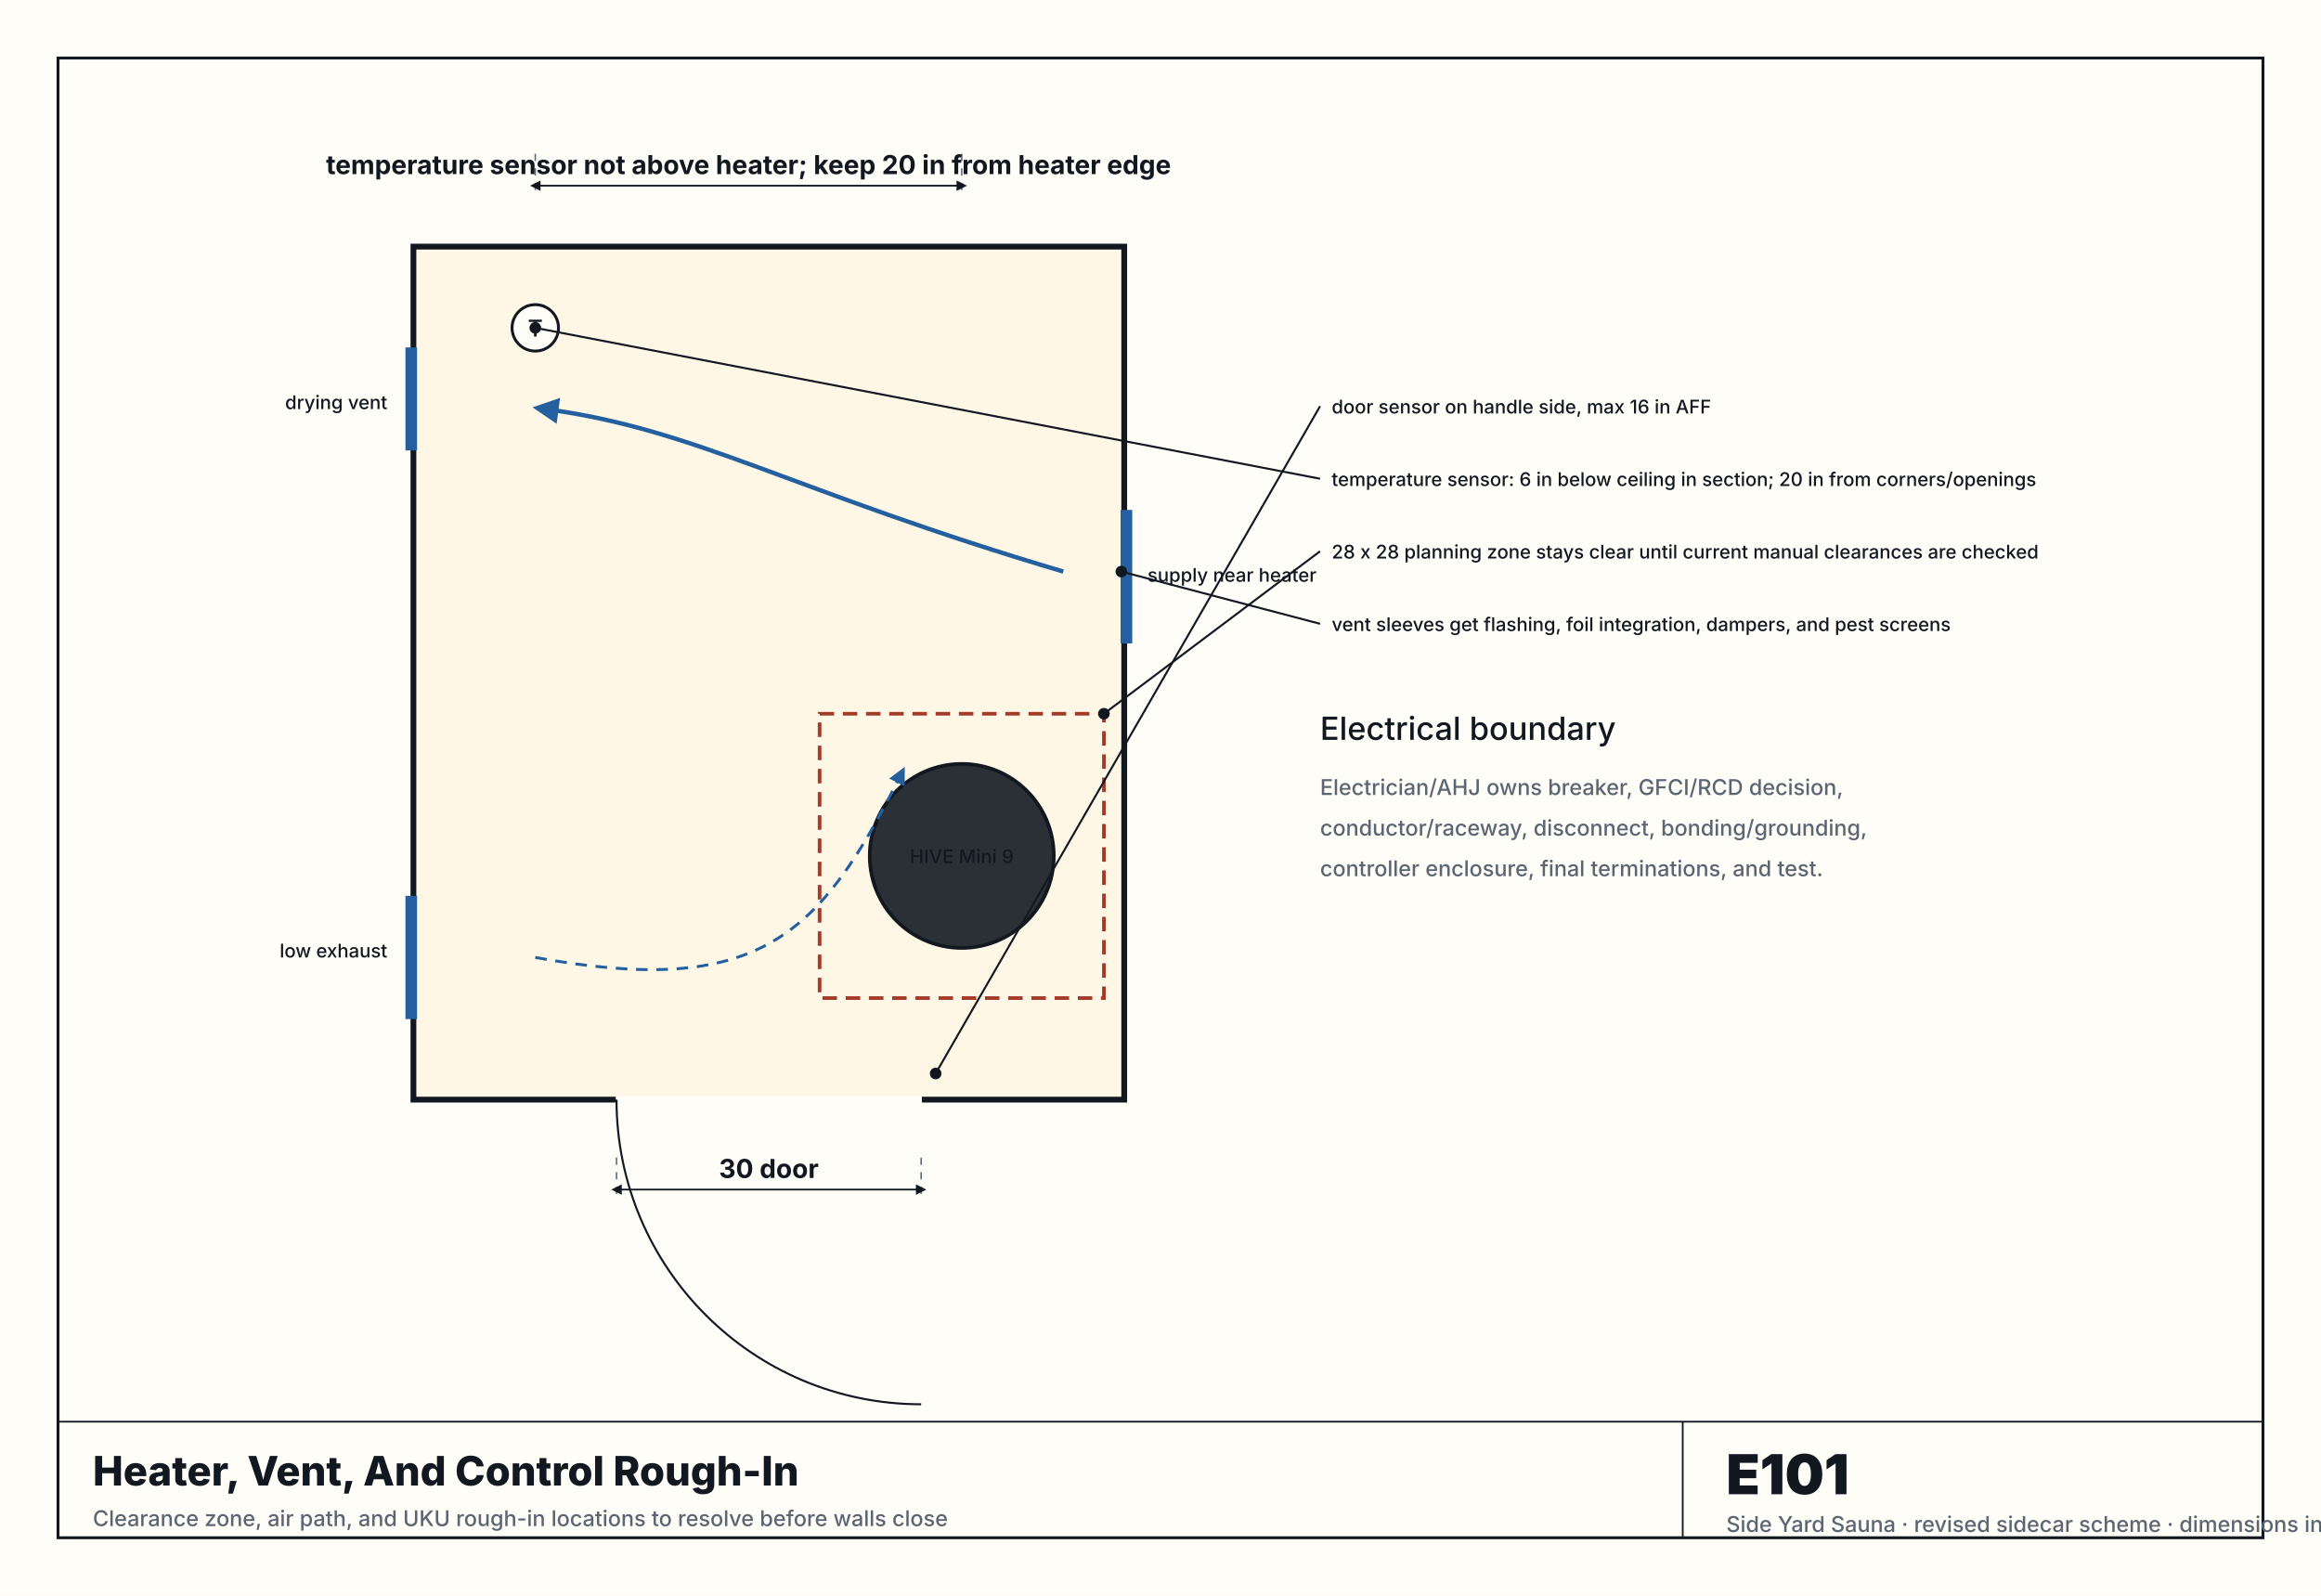
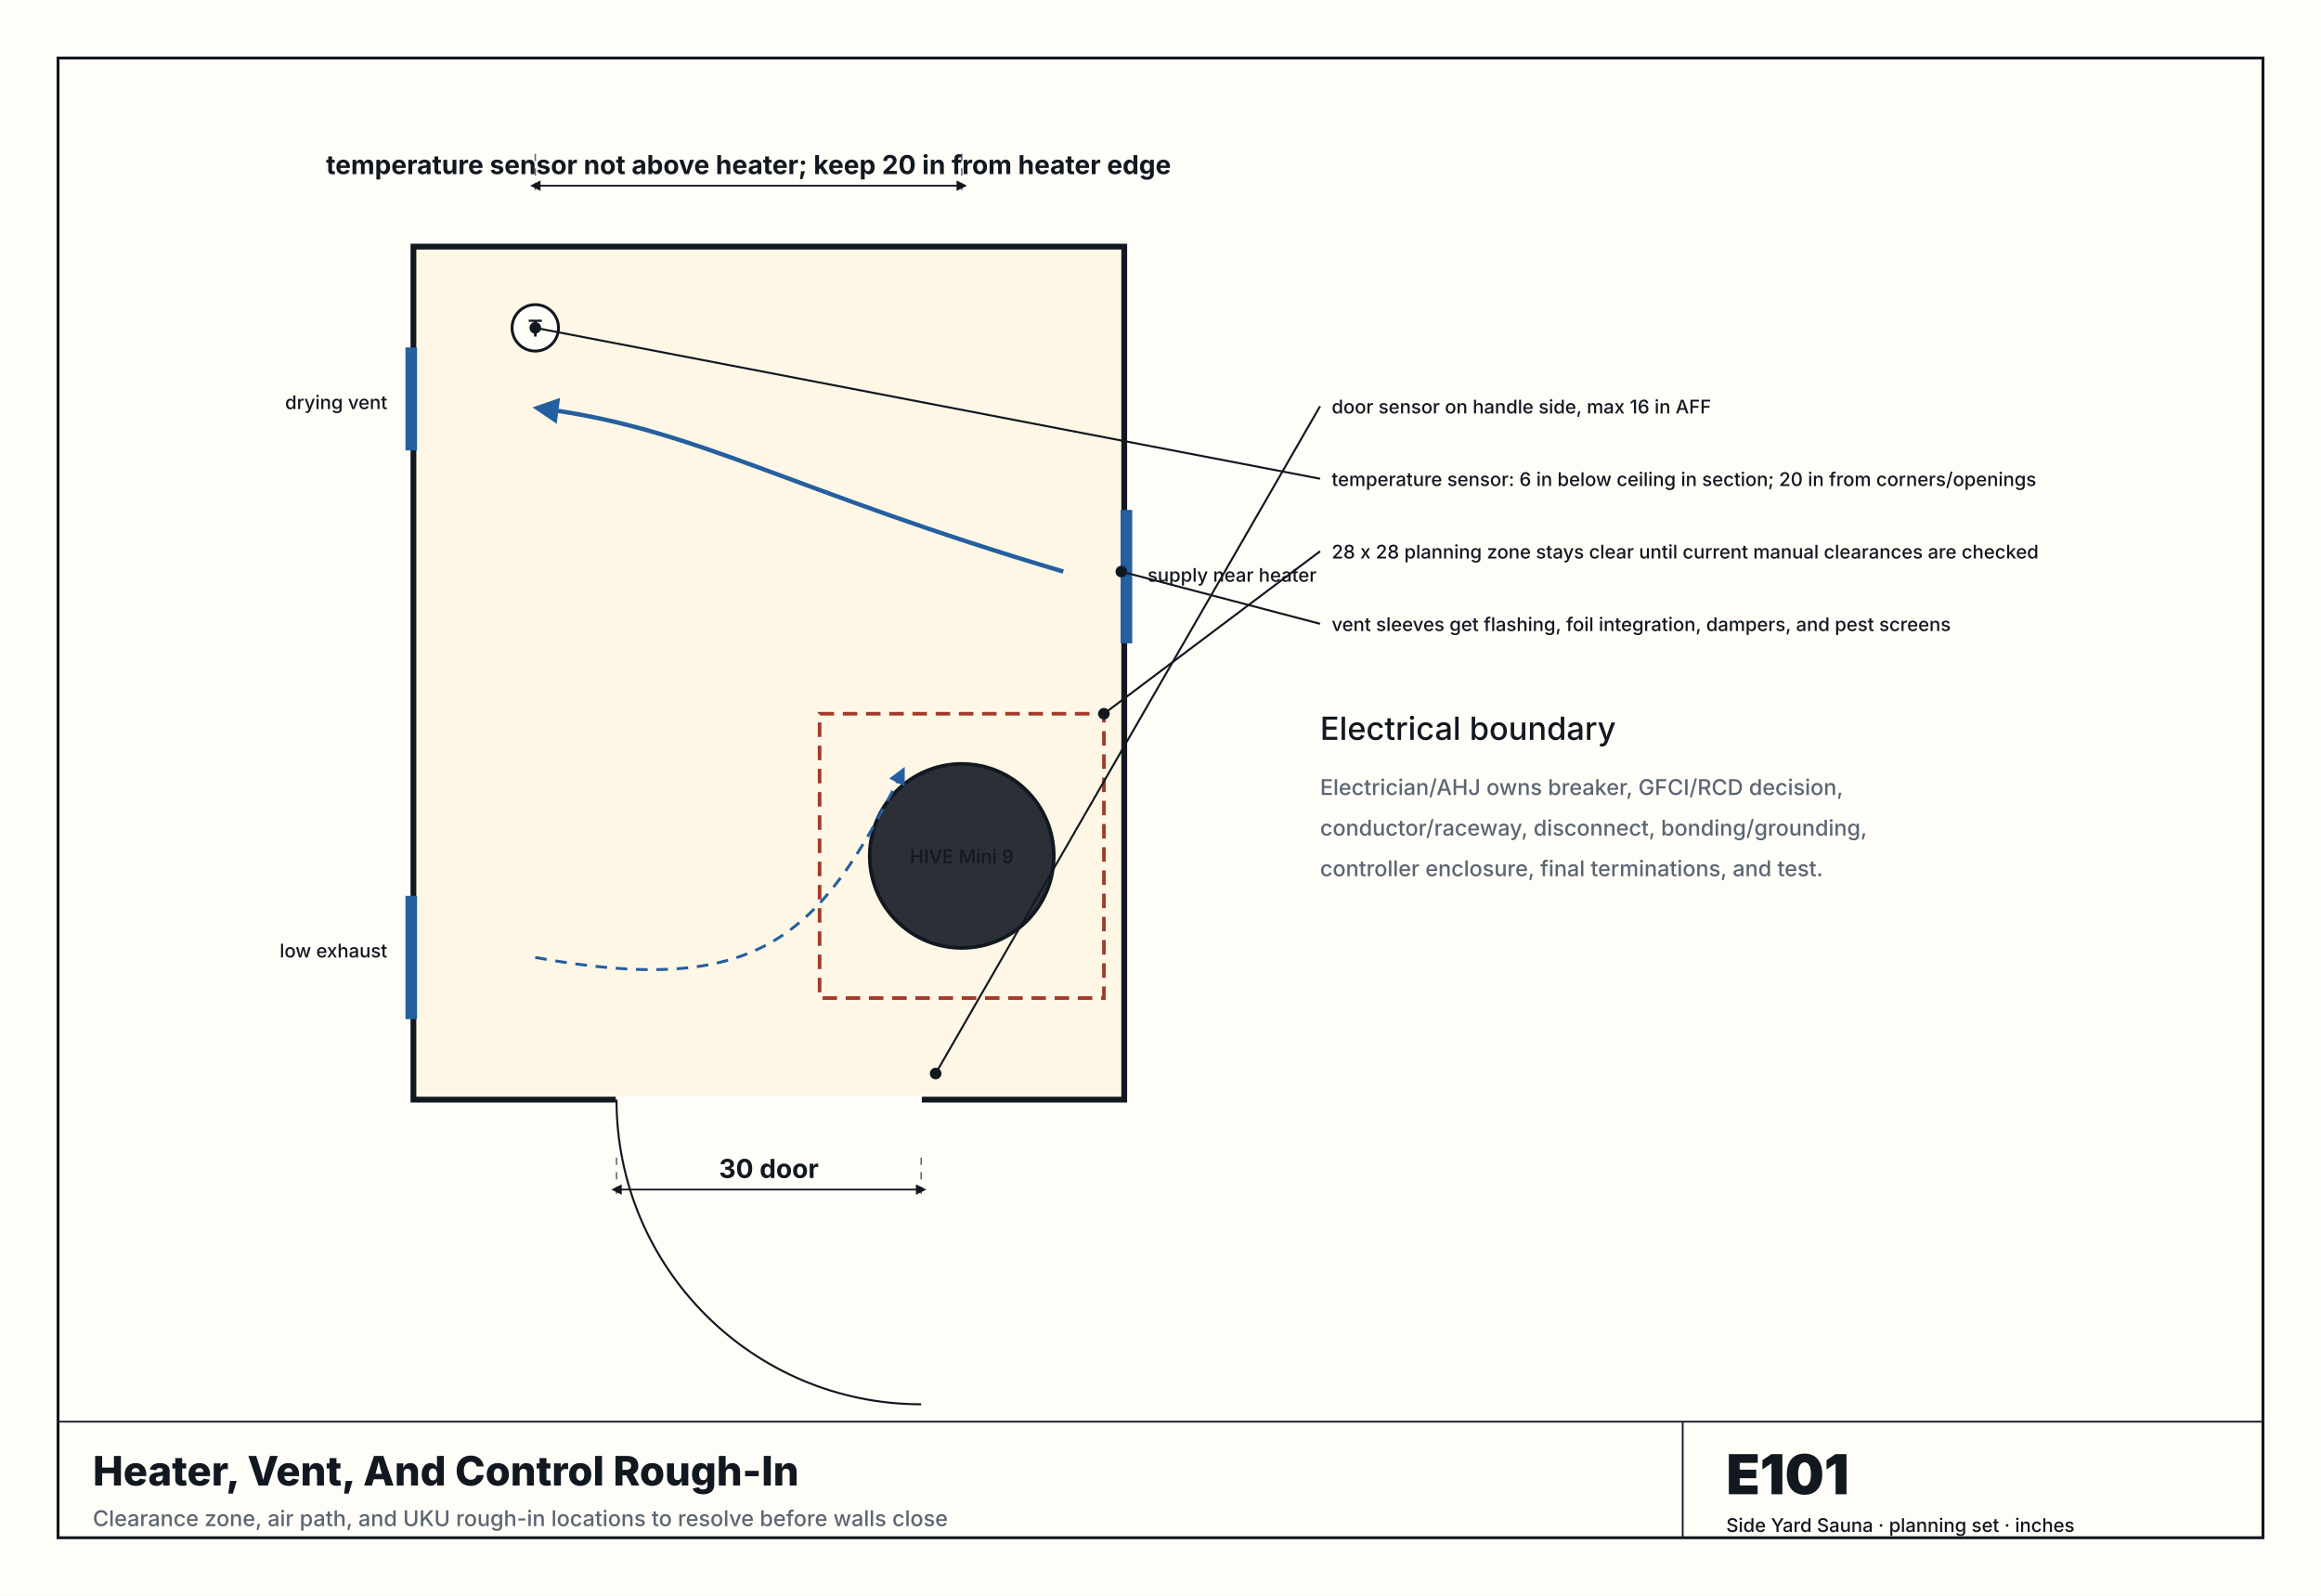
<svg xmlns="http://www.w3.org/2000/svg" width="1600" height="1100" viewBox="0 0 1600 1100" role="img" aria-labelledby="title desc">
  <defs>
    <marker id="arrow" viewBox="0 0 10 10" refX="5" refY="5" markerWidth="6" markerHeight="6" orient="auto-start-reverse">
      <path d="M0,0 L10,5 L0,10 Z" fill="#121820" />
    </marker>
    <marker id="arrow-blue" viewBox="0 0 10 10" refX="5" refY="5" markerWidth="6" markerHeight="6" orient="auto-start-reverse">
      <path d="M0,0 L10,5 L0,10 Z" fill="#245f9f" />
    </marker>
    <pattern id="soil-hatch" width="18" height="18" patternUnits="userSpaceOnUse" patternTransform="rotate(45)">
      <line x1="0" y1="0" x2="0" y2="18" stroke="#c8c1b2" stroke-width="1" />
    </pattern>
    <pattern id="deck-hatch" width="16" height="16" patternUnits="userSpaceOnUse">
      <path d="M0 16 L16 0" stroke="#d1c39f" stroke-width="1" />
    </pattern>
    <pattern id="wood-grain" width="28" height="8" patternUnits="userSpaceOnUse">
      <line x1="0" y1="4" x2="28" y2="4" stroke="#b78953" stroke-width="1" />
    </pattern>
    <style>
        .sheet-bg{fill:#fffdf8}
        .border{fill:none;stroke:#121820;stroke-width:2}
        .title-line{stroke:#121820;stroke-width:1.2}
        .wall{fill:#d8dce2;stroke:#121820;stroke-width:4}
        .cut{fill:#fffdf8;stroke:#121820;stroke-width:3}
        .thin{fill:none;stroke:#121820;stroke-width:1.4}
        .med{fill:none;stroke:#121820;stroke-width:2.2}
        .heavy{fill:none;stroke:#121820;stroke-width:4}
        .dim{fill:none;stroke:#121820;stroke-width:1.2;marker-start:url(#arrow);marker-end:url(#arrow)}
        .ext{stroke:#5c6673;stroke-width:1;stroke-dasharray:5 5}
        .label{font:500 22px ui-sans-serif, system-ui, -apple-system, BlinkMacSystemFont, "Segoe UI", sans-serif;fill:#121820}
        .small{font:500 16px ui-sans-serif, system-ui, -apple-system, BlinkMacSystemFont, "Segoe UI", sans-serif;fill:#121820}
        .tiny{font:500 13px ui-sans-serif, system-ui, -apple-system, BlinkMacSystemFont, "Segoe UI", sans-serif;fill:#121820}
        .dimtxt{font:700 18px ui-sans-serif, system-ui, -apple-system, BlinkMacSystemFont, "Segoe UI", sans-serif;fill:#121820}
        .note{font:500 15px ui-sans-serif, system-ui, -apple-system, BlinkMacSystemFont, "Segoe UI", sans-serif;fill:#5c6673}
        .title{font:800 28px ui-sans-serif, system-ui, -apple-system, BlinkMacSystemFont, "Segoe UI", sans-serif;fill:#121820}
        .sheetno{font:900 38px ui-sans-serif, system-ui, -apple-system, BlinkMacSystemFont, "Segoe UI", sans-serif;fill:#121820}
        .badge{font:800 13px ui-sans-serif, system-ui, -apple-system, BlinkMacSystemFont, "Segoe UI", sans-serif;fill:#fff}
      </style>
  </defs>
  <rect width="1600" height="1100" class="sheet-bg" />
  <rect x="40" y="40" width="1520" height="1020" class="border" />
  <line x1="40" y1="980" x2="1560" y2="980" class="title-line" />
  <line x1="1160" y1="980" x2="1160" y2="1060" class="title-line" />
  <text x="64" y="1024" class="title">Heater, Vent, And Control Rough-In</text>
  <text x="64" y="1052" class="note">Clearance zone, air path, and UKU rough-in locations to resolve before walls close</text>
  <text x="1190" y="1030" class="sheetno">E101</text>
-   <text x="1190" y="1056" class="note">Side Yard Sauna · revised sidecar scheme · dimensions in inches</text>
+   <text x="1190" y="1056" class="tiny">Side Yard Sauna · planning set · inches</text>
  <rect x="285" y="170" width="490" height="588" class="" fill="#fff7e6" stroke="#121820" stroke-width="4" />
  <rect x="425" y="756" width="210" height="8" class="" fill="#fffdf8" stroke="#fffdf8" />
  <path d="M425 758 A210 210 0 0 0 635 968" class="thin" />
  <rect x="565" y="492" width="196" height="196" class="" fill="none" stroke="#a33a2a" stroke-width="2.5" stroke-dasharray="10 6" />
  <circle cx="663" cy="590" r="63.438" fill="#2b2f36" stroke="#121820" stroke-width="2.5" />
  <text x="663" y="595" class="tiny" text-anchor="middle" fill="#fff">HIVE Mini 9</text>
  <rect x="773" y="352" width="7" height="91" class="" fill="#245f9f" stroke="#245f9f" />
  <text x="791" y="401" class="tiny" text-anchor="start">supply near heater</text>
  <rect x="280" y="618" width="7" height="84" class="" fill="#245f9f" stroke="#245f9f" />
  <text x="267" y="660" class="tiny" text-anchor="end">low exhaust</text>
  <rect x="280" y="240" width="7" height="70" class="" fill="#245f9f" stroke="#245f9f" />
  <text x="267" y="282" class="tiny" text-anchor="end">drying vent</text>
  <path d="M733 394 C544 338, 481 296, 376 282" fill="none" stroke="#245f9f" stroke-width="3" marker-end="url(#arrow-blue)" />
  <path d="M369 660 C523 688, 565 646, 621 534" fill="none" stroke="#245f9f" stroke-width="2" stroke-dasharray="8 6" marker-end="url(#arrow-blue)" />
  <text x="369" y="226" class="label" text-anchor="middle">T</text>
  <circle cx="369" cy="226" r="16" fill="#fffdf8" stroke="#121820" stroke-width="2" />
  <text x="369" y="232" class="small" text-anchor="middle">T</text>
  <line x1="369" y1="106" x2="369" y2="136" class="ext" />
  <line x1="663" y1="106" x2="663" y2="136" class="ext" />
  <line x1="369" y1="128" x2="663" y2="128" class="dim" />
  <text x="516" y="120" class="dimtxt" text-anchor="middle">temperature sensor not above heater; keep 20 in from heater edge</text>
  <line x1="425" y1="798" x2="425" y2="828" class="ext" />
  <line x1="635" y1="798" x2="635" y2="828" class="ext" />
  <line x1="425" y1="820" x2="635" y2="820" class="dim" />
  <text x="530" y="812" class="dimtxt" text-anchor="middle">30 door</text>
  <path d="M645 740 L910 280" class="thin" />
  <circle cx="645" cy="740" r="4" fill="#121820" />
  <text x="918" y="285" class="tiny" text-anchor="start">door sensor on handle side, max 16 in AFF</text>
  <path d="M369 226 L910 330" class="thin" />
  <circle cx="369" cy="226" r="4" fill="#121820" />
  <text x="918" y="335" class="tiny" text-anchor="start">temperature sensor: 6 in below ceiling in section; 20 in from corners/openings</text>
  <path d="M761 492 L910 380" class="thin" />
  <circle cx="761" cy="492" r="4" fill="#121820" />
  <text x="918" y="385" class="tiny" text-anchor="start">28 x 28 planning zone stays clear until current manual clearances are checked</text>
  <path d="M773 394 L910 430" class="thin" />
  <circle cx="773" cy="394" r="4" fill="#121820" />
  <text x="918" y="435" class="tiny" text-anchor="start">vent sleeves get flashing, foil integration, dampers, and pest screens</text>
  <g transform="translate(910 510)">
    <text x="0" y="0" class="label" text-anchor="start">Electrical boundary</text>
    <text x="0" y="38" class="note" text-anchor="start">Electrician/AHJ owns breaker, GFCI/RCD decision,</text>
    <text x="0" y="66" class="note" text-anchor="start">conductor/raceway, disconnect, bonding/grounding,</text>
    <text x="0" y="94" class="note" text-anchor="start">controller enclosure, final terminations, and test.</text>
  </g>
</svg>
